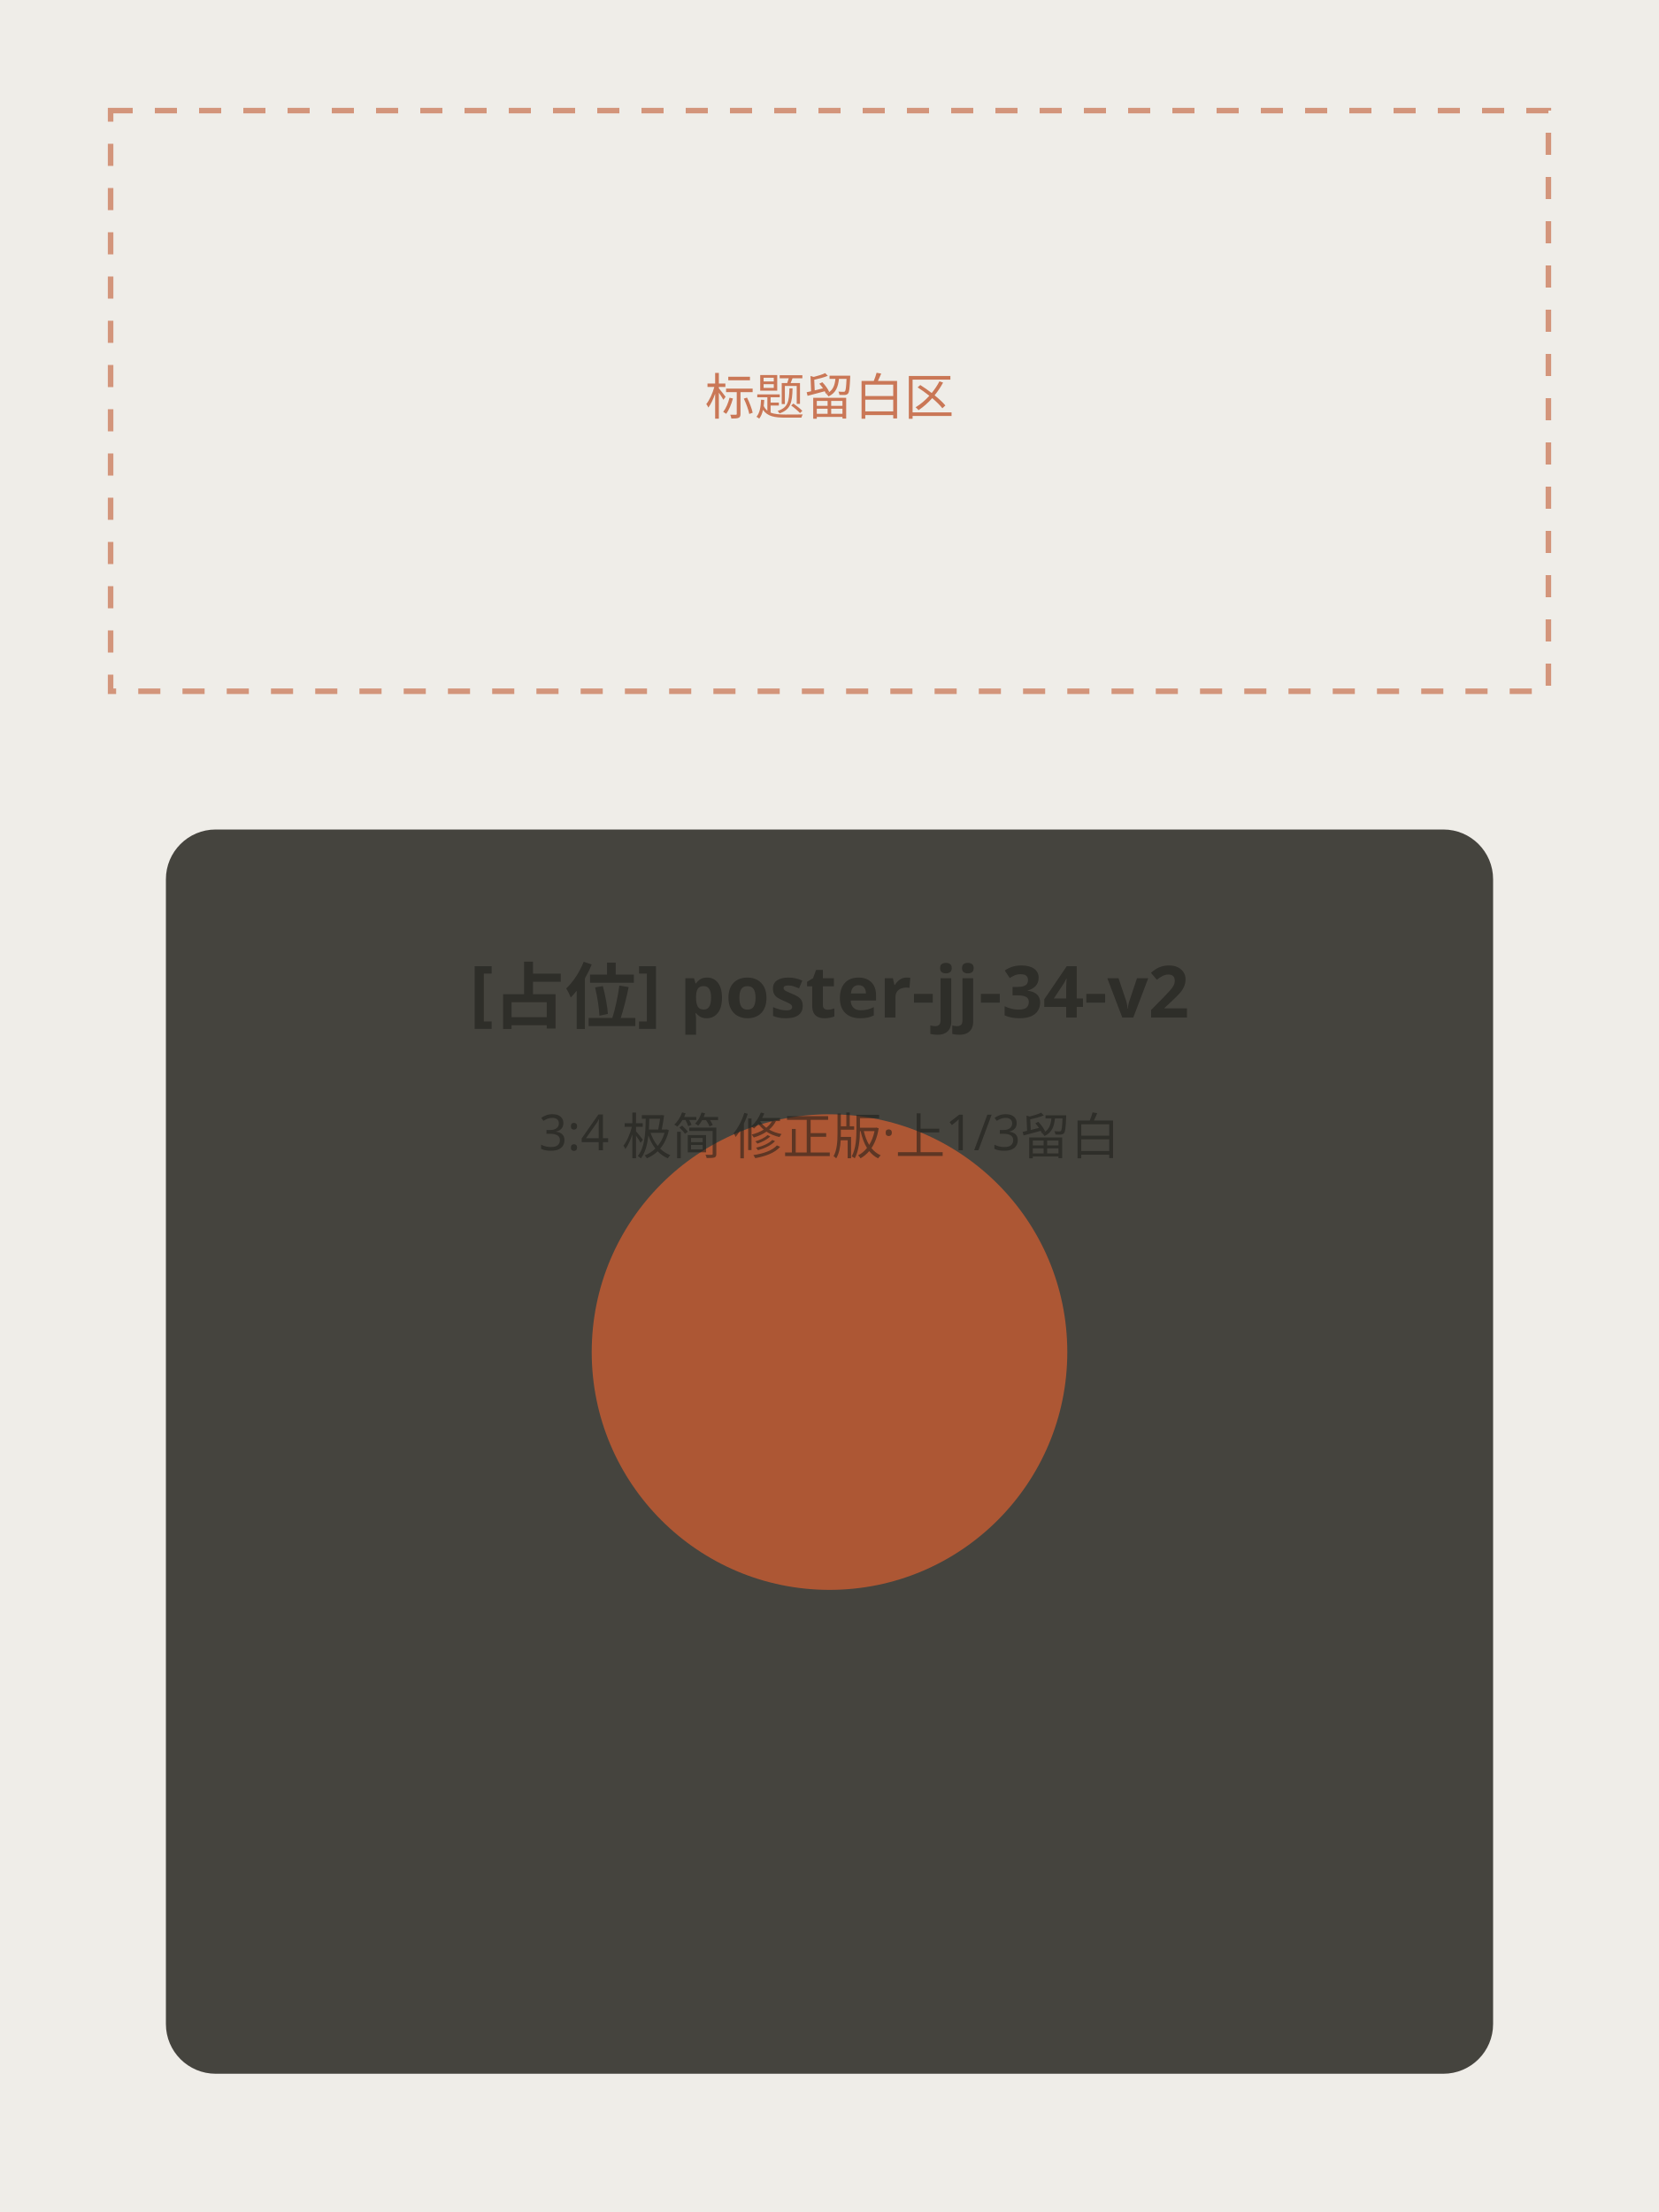
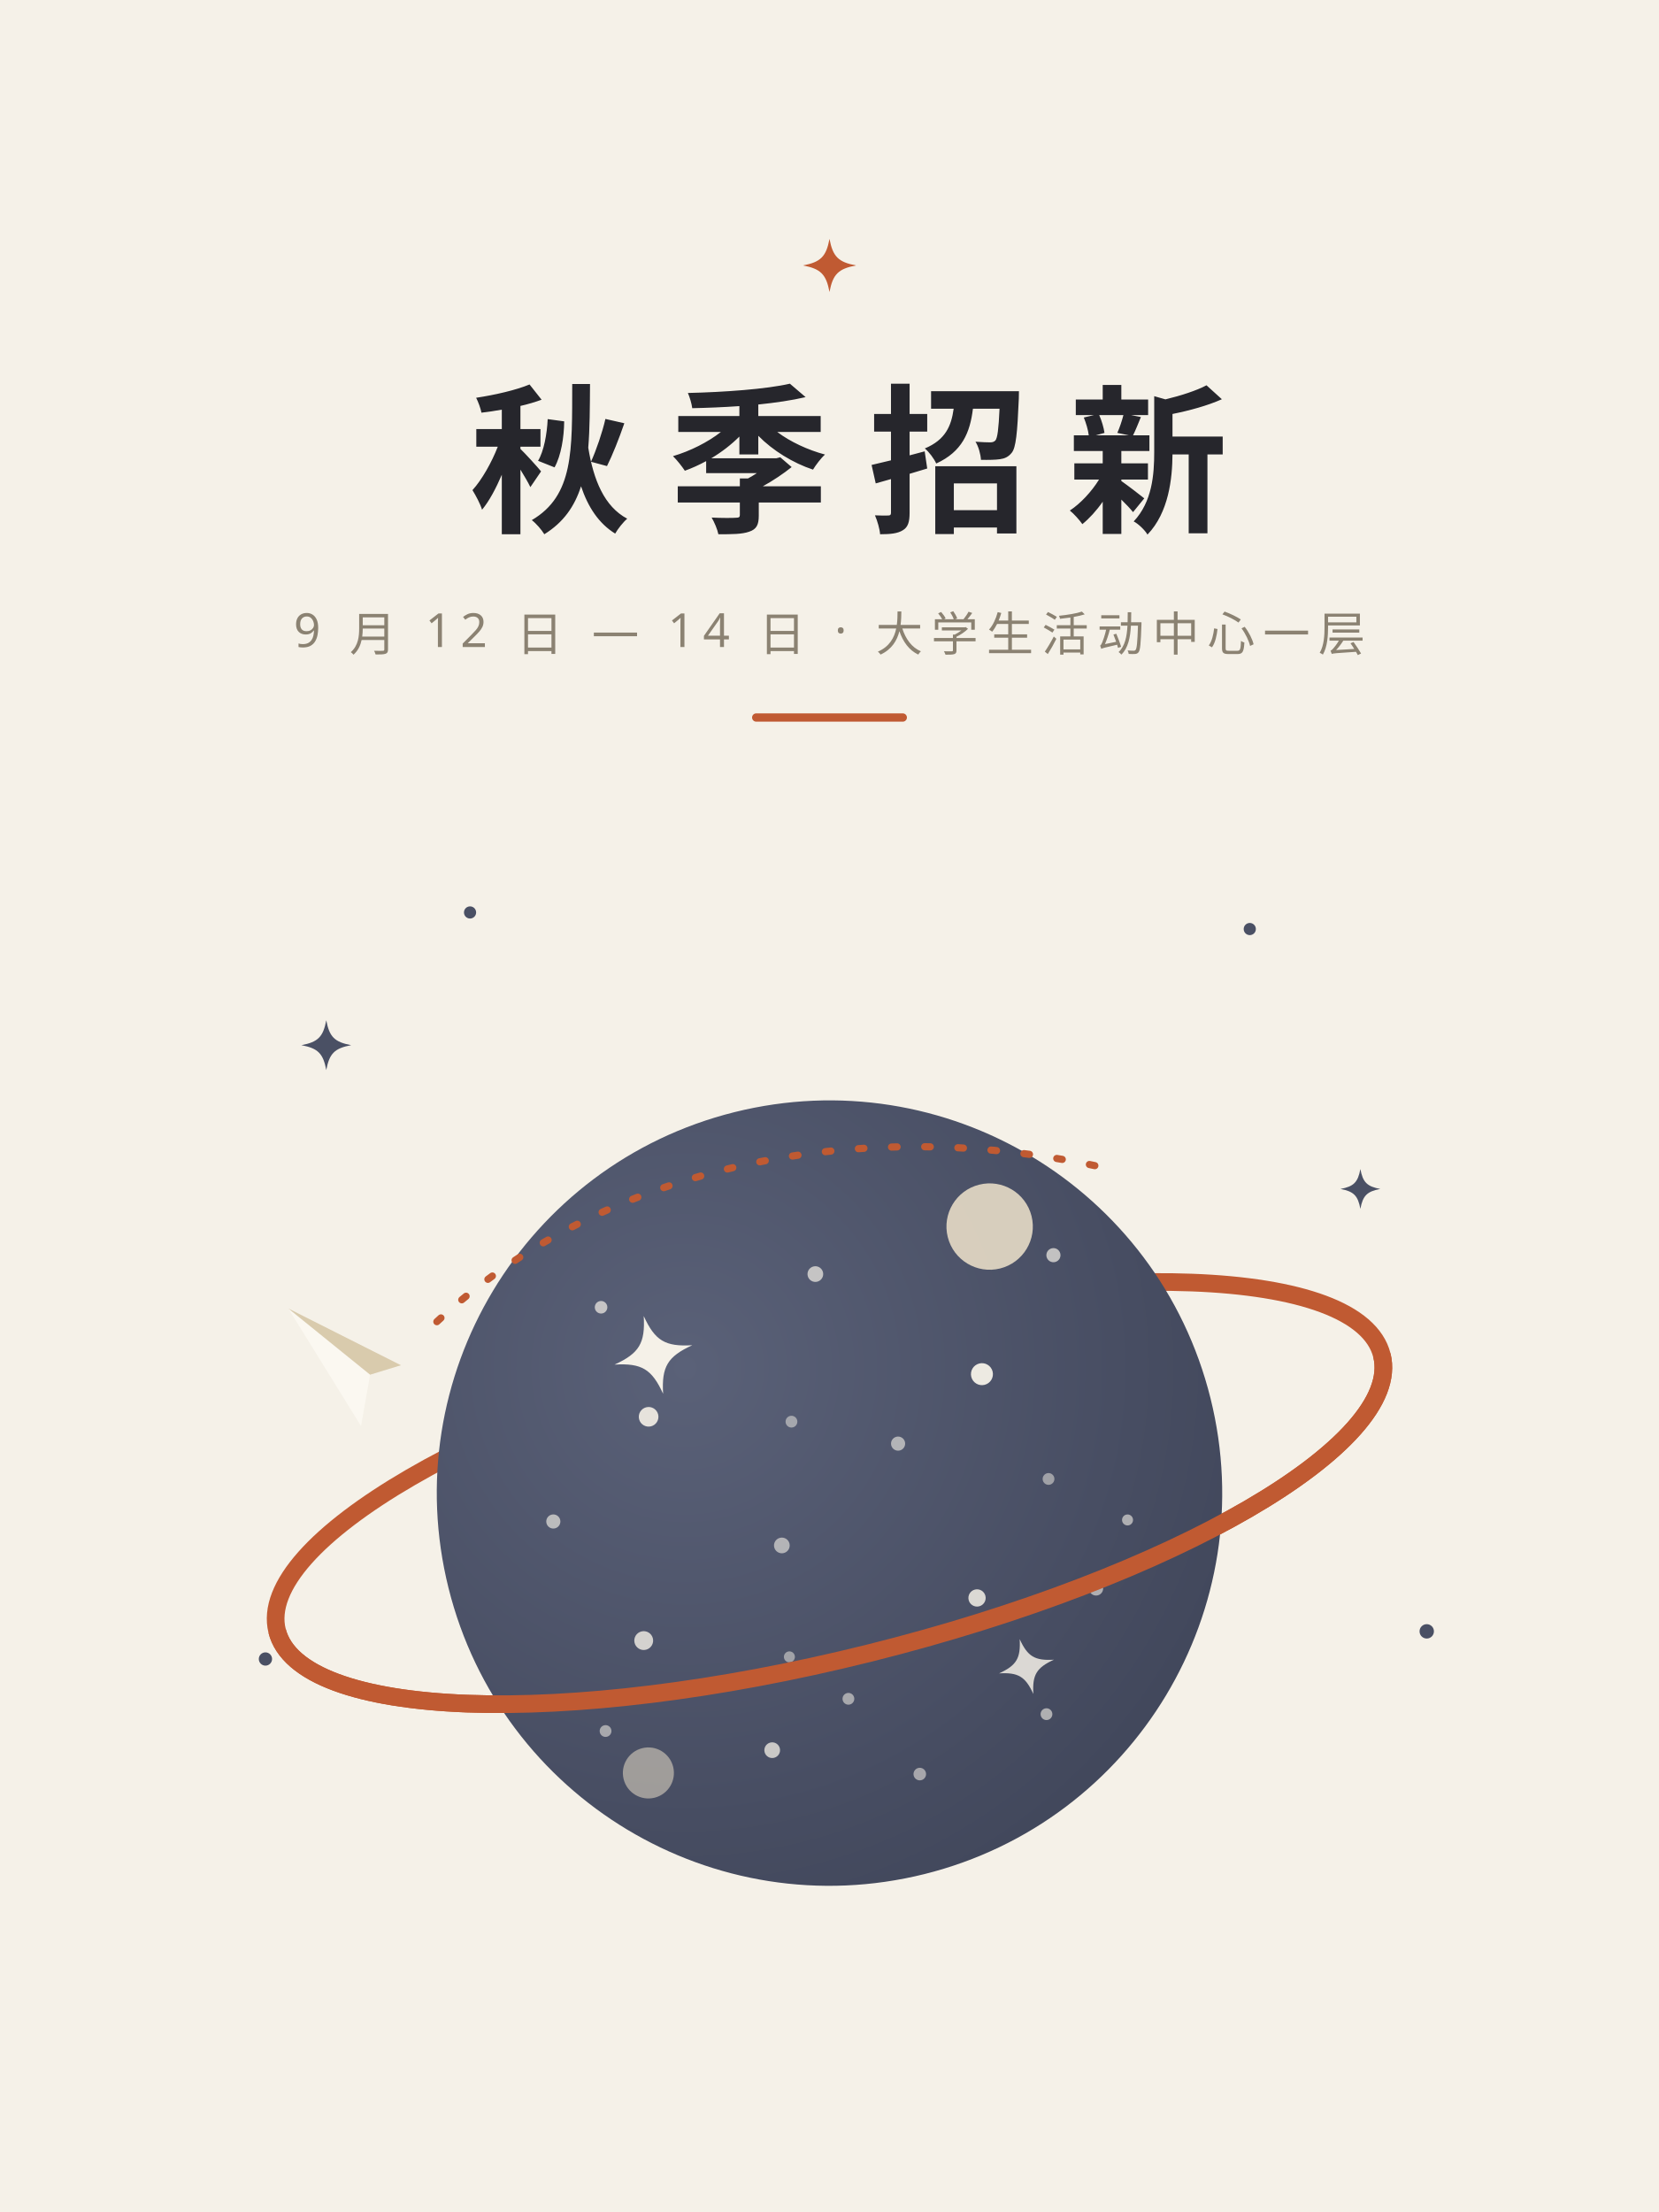
<svg xmlns="http://www.w3.org/2000/svg" width="600" height="800" viewBox="0 0 600 800">
-   <rect width="600" height="800" fill="#EFEDE8" />
-   <rect x="40" y="40" width="520" height="210" fill="none" stroke="#C05A32" stroke-width="2" stroke-dasharray="8 8" opacity="0.6" />
-   <text x="300" y="150" font-family="sans-serif" font-size="18" text-anchor="middle" fill="#C05A32" opacity="0.8">标题留白区</text>
-   <rect x="60" y="300" width="480" height="450" rx="18" fill="#2F2D28" opacity="0.88" />
-   <circle cx="300" cy="489" r="86" fill="#C05A32" opacity="0.85" />
-   <g font-family="sans-serif" text-anchor="middle" fill="#1C1B18" opacity="0.55">
-     <text x="50%" y="46%" font-size="26" font-weight="bold">[占位] poster-jj-34-v2</text>
-     <text x="50%" y="52%" font-size="18">3:4 极简 修正版·上1/3留白</text>
+   <defs>
+     <radialGradient id="pg2" cx="0.36" cy="0.3" r="1.05">
+       <stop offset="0" stop-color="#5A6178" />
+       <stop offset="0.55" stop-color="#474D62" />
+       <stop offset="1" stop-color="#383E50" />
+     </radialGradient>
+     <clipPath id="ringFront2">
+       <rect x="-170" y="0" width="340" height="70" />
+     </clipPath>
+   </defs>
+   <rect width="600" height="800" fill="#F5F1E8" />
+   <path transform="translate(300,96) scale(0.8)" fill="#C05A32" d="M0,-12 C1.5,-4 4,-1.5 12,0 C4,1.5 1.5,4 0,12 C-1.5,4 -4,1.5 -12,0 C-4,-1.5 -1.5,-4 0,-12 Z" />
+   <g font-family="'PingFang SC','Microsoft YaHei','Noto Sans SC',sans-serif" text-anchor="middle">
+     <text x="307" y="188" font-size="58" font-weight="600" letter-spacing="14" fill="#26262C">秋季招新</text>
+     <text x="300" y="234" font-size="17" letter-spacing="3" fill="#8B8272">9 月 12 日 — 14 日 · 大学生活动中心一层</text>
+   </g>
+   <rect x="272" y="258" width="56" height="3" rx="1.5" fill="#C05A32" />
+   <g transform="translate(300,540) rotate(-14) scale(1.42)">
+     <ellipse rx="145" ry="42" fill="none" stroke="#C05A32" stroke-width="4.5" />
+     <circle r="100" fill="url(#pg2)" />
+     <g fill="#F5F1E8">
+       <circle cx="-40" cy="-30" r="2.5" opacity="0.9" />
+       <circle cx="10" cy="-55" r="2" opacity="0.7" />
+       <circle cx="45" cy="-20" r="2.8" opacity="0.95" />
+       <circle cx="-15" cy="10" r="2" opacity="0.6" />
+       <circle cx="30" cy="35" r="2.2" opacity="0.85" />
+       <circle cx="-55" cy="25" r="2.4" opacity="0.8" />
+       <circle cx="60" cy="40" r="1.8" opacity="0.6" />
+       <circle cx="-30" cy="60" r="2" opacity="0.75" />
+       <circle cx="5" cy="75" r="1.6" opacity="0.55" />
+       <circle cx="70" cy="-45" r="1.8" opacity="0.7" />
+       <circle cx="-70" cy="-10" r="1.8" opacity="0.65" />
+       <circle cx="-5" cy="-20" r="1.5" opacity="0.5" />
+       <circle cx="40" cy="68" r="1.5" opacity="0.6" />
+       <circle cx="-45" cy="-60" r="1.6" opacity="0.7" />
+       <circle cx="20" cy="-8" r="1.8" opacity="0.6" />
+       <circle cx="-70" cy="45" r="1.5" opacity="0.55" />
+       <circle cx="55" cy="10" r="1.5" opacity="0.5" />
+       <circle cx="-20" cy="38" r="1.4" opacity="0.5" />
+       <circle cx="72" cy="25" r="1.4" opacity="0.6" />
+       <circle cx="-8" cy="52" r="1.5" opacity="0.55" />
+       <path transform="translate(-35,-45) scale(0.85)" d="M0,-12 C1.5,-4 4,-1.5 12,0 C4,1.5 1.5,4 0,12 C-1.5,4 -4,1.5 -12,0 C-4,-1.5 -1.5,-4 0,-12 Z" />
+       <path transform="translate(38,55) scale(0.6)" opacity="0.85" d="M0,-12 C1.5,-4 4,-1.5 12,0 C4,1.5 1.5,4 0,12 C-1.5,4 -4,1.5 -12,0 C-4,-1.5 -1.5,-4 0,-12 Z" />
+     </g>
+     <circle cx="56" cy="-56" r="11" fill="#E7DCC6" opacity="0.9" />
+     <circle cx="-62" cy="58" r="6.5" fill="#E7DCC6" opacity="0.55" />
+     <g clip-path="url(#ringFront2)">
+       <ellipse rx="145" ry="42" fill="none" stroke="#C05A32" stroke-width="4.5" />
+     </g>
+   </g>
+   <g fill="#4A5064">
+     <path transform="translate(118,378) scale(0.75)" d="M0,-12 C1.5,-4 4,-1.5 12,0 C4,1.5 1.5,4 0,12 C-1.5,4 -4,1.5 -12,0 C-4,-1.5 -1.5,-4 0,-12 Z" />
+     <path transform="translate(492,430) scale(0.6)" d="M0,-12 C1.5,-4 4,-1.5 12,0 C4,1.5 1.5,4 0,12 C-1.5,4 -4,1.5 -12,0 C-4,-1.5 -1.5,-4 0,-12 Z" />
+     <circle cx="96" cy="600" r="2.4" />
+     <circle cx="516" cy="590" r="2.6" />
+     <circle cx="170" cy="330" r="2.2" />
+     <circle cx="452" cy="336" r="2.2" />
+   </g>
+   <path d="M158,478 C216,424 306,402 398,422" fill="none" stroke="#C05A32" stroke-width="2.6" stroke-linecap="round" stroke-dasharray="2 10" />
+   <g transform="translate(134,500) rotate(222)">
+     <path d="M40,0 L-8,-14 L2,2 Z" fill="#FBF8F1" />
+     <path d="M40,0 L2,2 L-4,12 Z" fill="#D9CBAD" />
  </g>
</svg>
